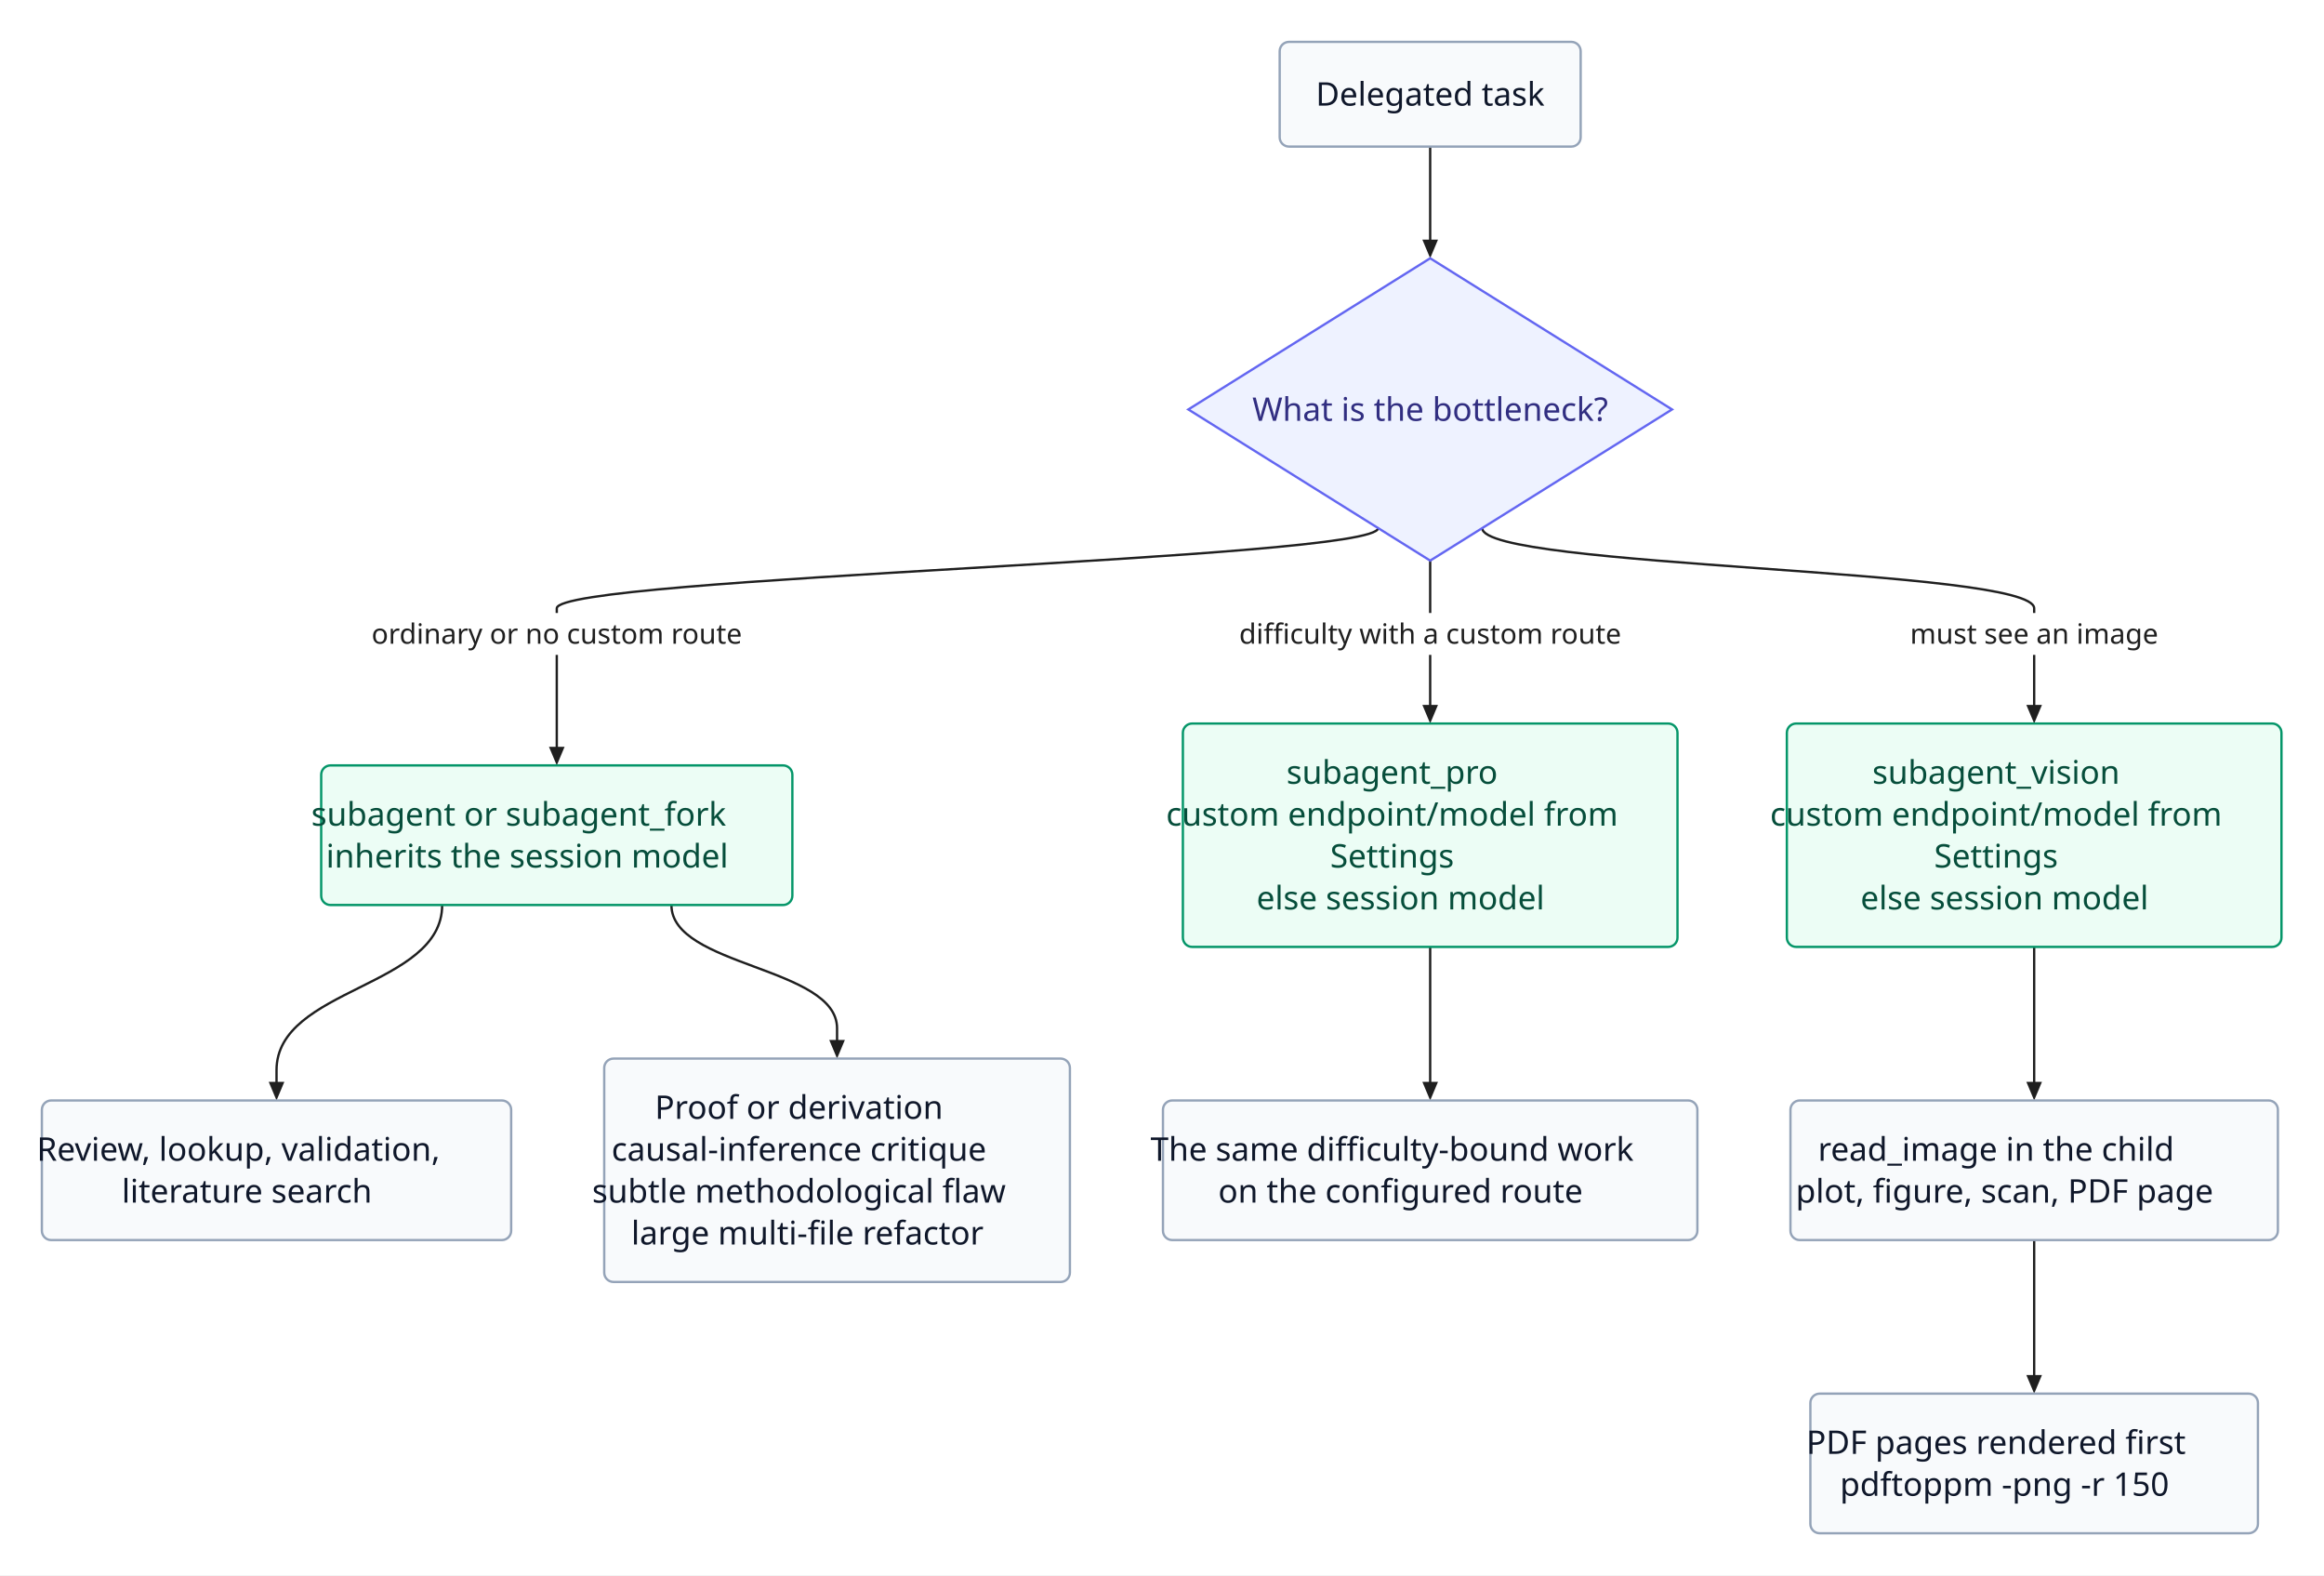
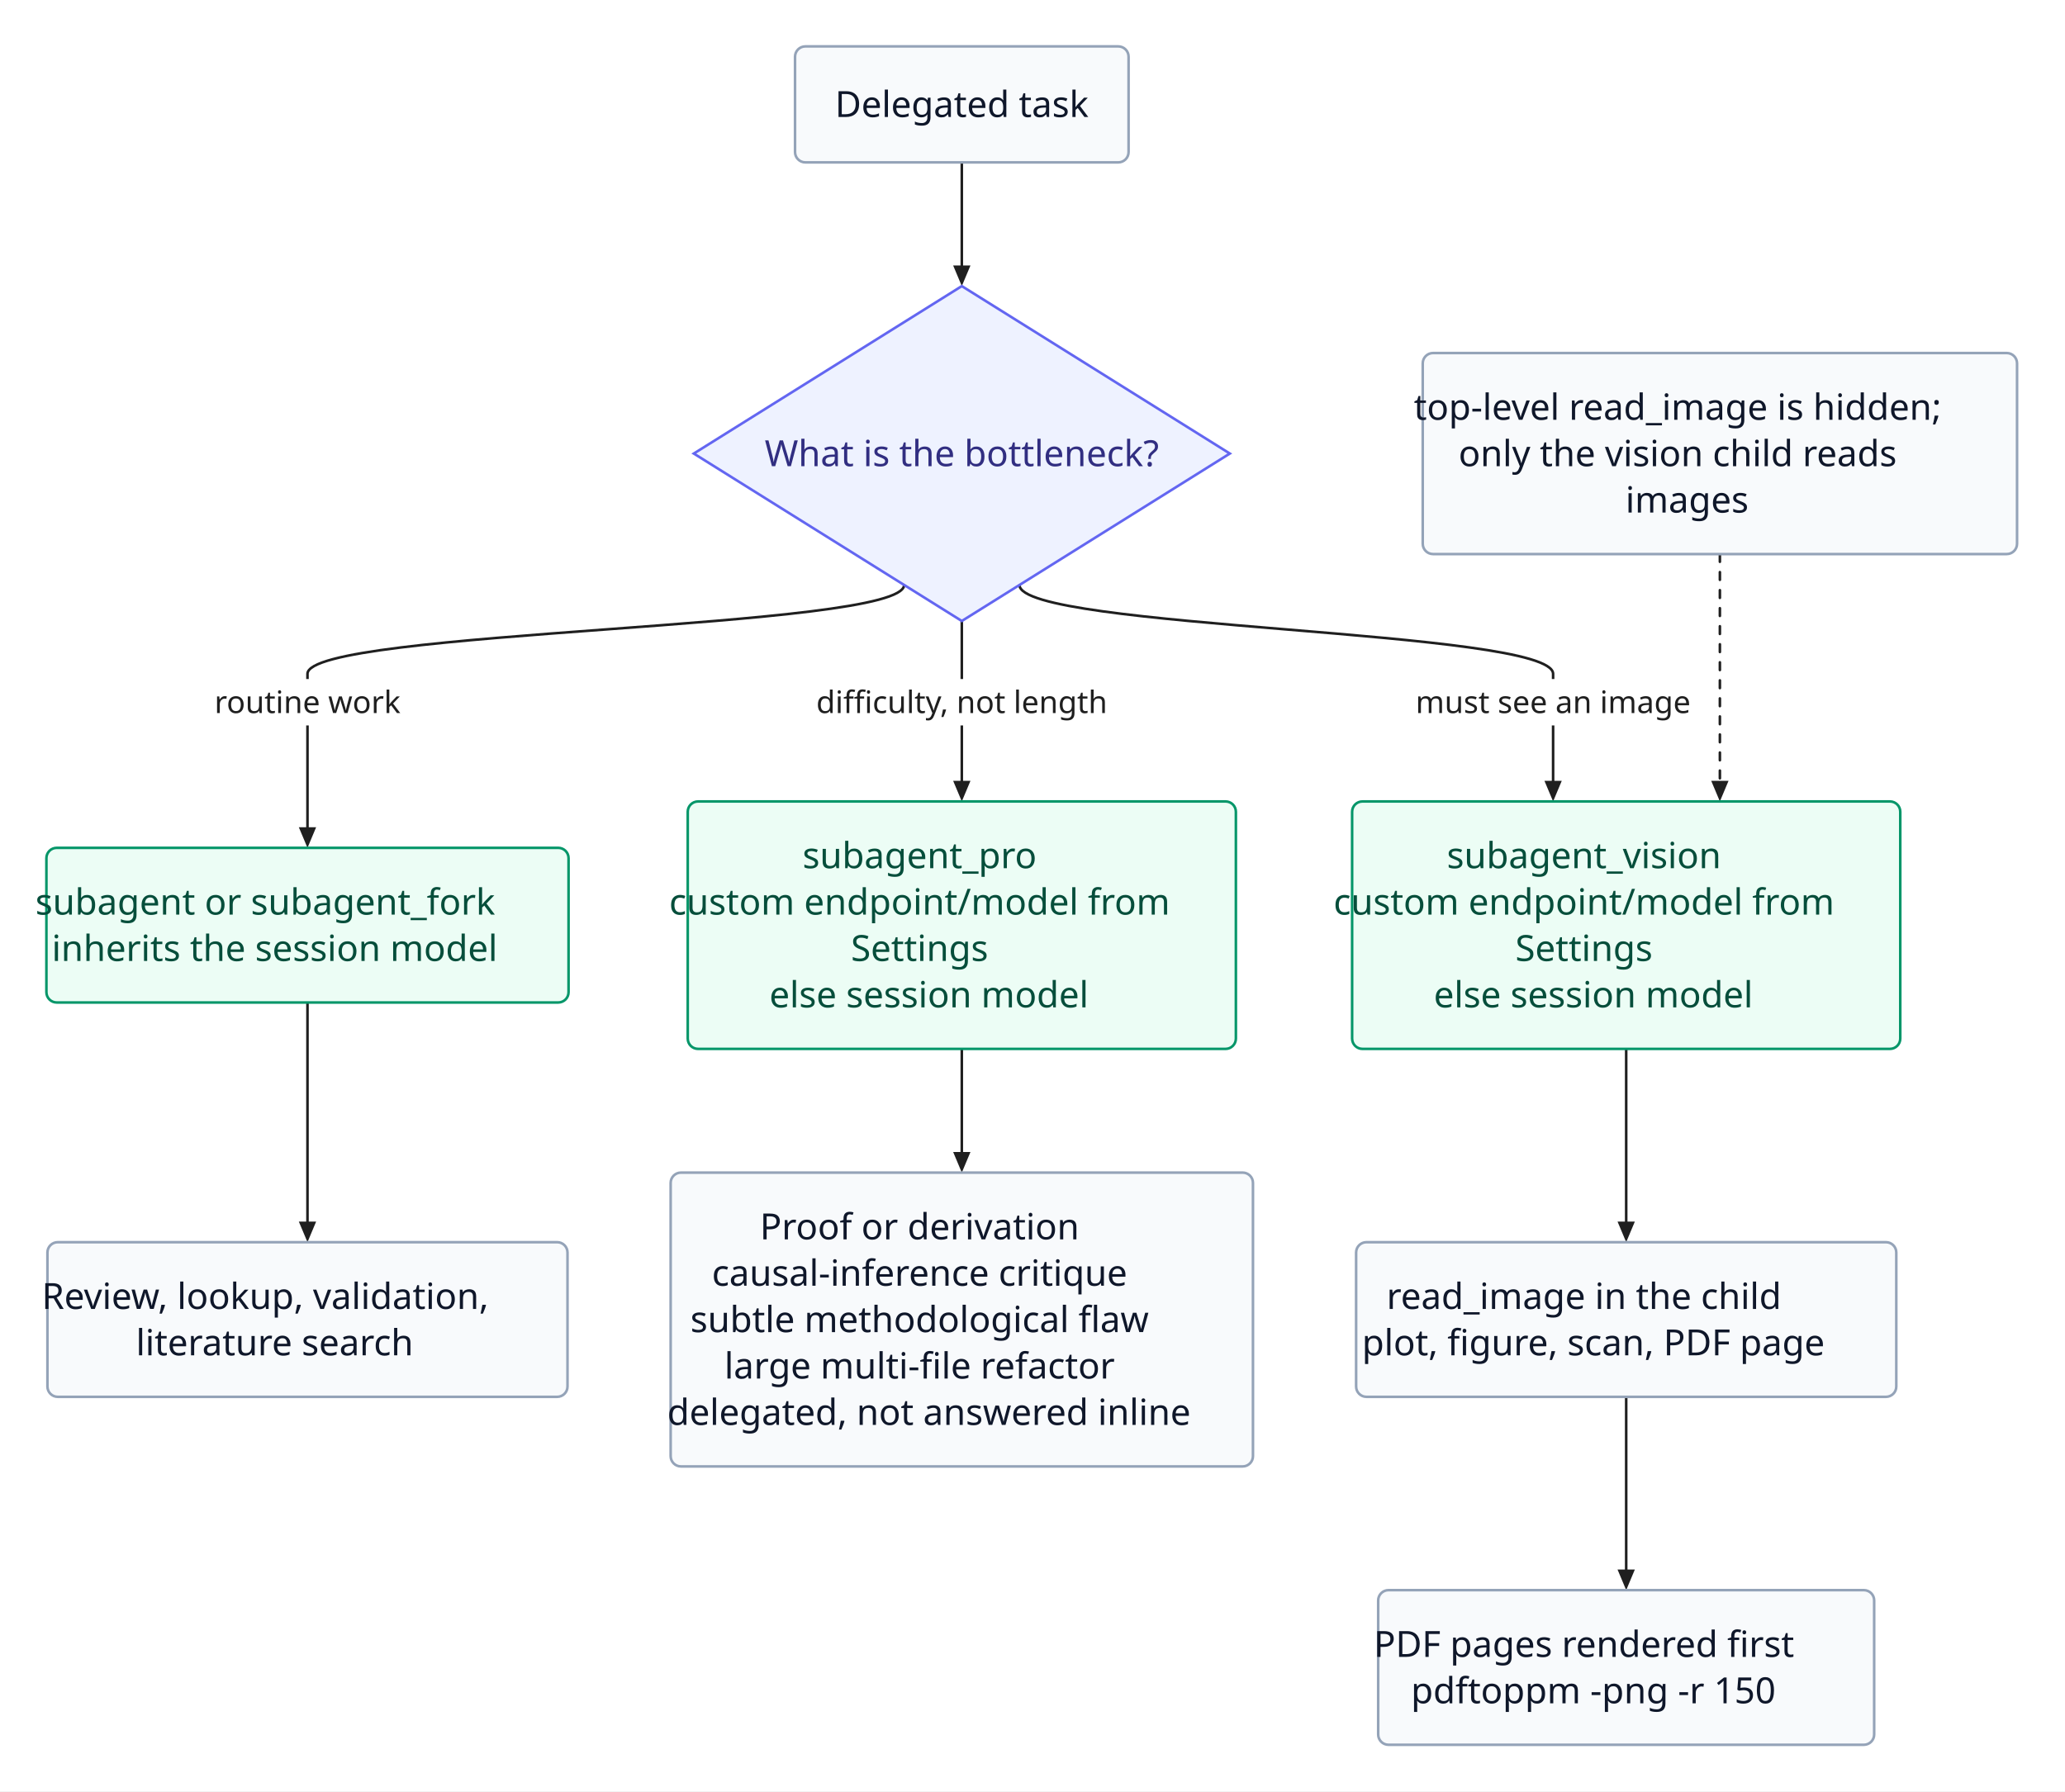
- <svg xmlns="http://www.w3.org/2000/svg" class="pele pele-flowchart" viewBox="0 0 999 677" width="999" height="677" style="max-width:100%;height:auto;--_bg:#fff;--_fg:#1f1f1f;--_m:#6e6e6e;--_l:#1f1f1f;--_s:#f3f3f3;--_a:#e6e6e6;--_b:#8a8a8a;--_c:#5b7bd5;color:#1f1f1f;--_r:4px;--_fm:monospace;font:14px sans-serif;letter-spacing:normal;word-spacing:normal;text-transform:none;direction:ltr;font-family:sans-serif" fill="#1f1f1f" role="graphics-document document" aria-roledescription="flowchart">
+ <svg xmlns="http://www.w3.org/2000/svg" class="pele pele-flowchart" viewBox="0 0 801 695" width="801" height="695" style="max-width:100%;height:auto;--_bg:#fff;--_fg:#1f1f1f;--_m:#6e6e6e;--_l:#1f1f1f;--_s:#f3f3f3;--_a:#e6e6e6;--_b:#8a8a8a;--_c:#5b7bd5;color:#1f1f1f;--_r:4px;--_fm:monospace;font:14px sans-serif;letter-spacing:normal;word-spacing:normal;text-transform:none;direction:ltr;font-family:sans-serif" fill="#1f1f1f" role="graphics-document document" aria-roledescription="flowchart">
  <rect width="100%" height="100%" fill="#ffffff" />
  <g class="pele-edges" fill="none" stroke="#1f1f1f" stroke-linecap="round">
    <g class="pele-edge" data-id="L_task_q_0">
-       <path d="M614.78,63L614.78,104" />
-       <path class="pele-marker" d="M614.78,111L611.42,103L618.14,103Z" fill="#1f1f1f" stroke="none" />
+       <path d="M373.08,63L373.08,104" />
+       <path class="pele-marker" d="M373.08,111L369.72,103L376.44,103Z" fill="#1f1f1f" stroke="none" />
    </g>
    <g class="pele-edge" data-id="L_q_sub_0">
-       <path d="M592.4,226.96C592.4,240.44 239.34,247.97 239.34,261.45L239.34,321.95" />
-       <path class="pele-marker" d="M239.34,328.95L235.98,320.95L242.7,320.95Z" fill="#1f1f1f" stroke="none" />
+       <path d="M350.7,226.96C350.7,244.21 119.27,244.21 119.27,261.45L119.27,321.95" />
+       <path class="pele-marker" d="M119.27,328.95L115.91,320.95L122.63,320.95Z" fill="#1f1f1f" stroke="none" />
    </g>
    <g class="pele-edge" data-id="L_q_pro_0">
-       <path d="M614.78,240.95L614.78,303.95" />
-       <path class="pele-marker" d="M614.78,310.95L611.42,302.95L618.14,302.95Z" fill="#1f1f1f" stroke="none" />
+       <path d="M373.08,240.95L373.08,303.95" />
+       <path class="pele-marker" d="M373.08,310.95L369.72,302.95L376.44,302.95Z" fill="#1f1f1f" stroke="none" />
    </g>
    <g class="pele-edge" data-id="L_q_vision_0">
-       <path d="M637.15,226.96C637.15,244.21 874.41,244.21 874.41,261.45L874.41,303.95" />
-       <path class="pele-marker" d="M874.41,310.95L871.05,302.95L877.77,302.95Z" fill="#1f1f1f" stroke="none" />
+       <path d="M395.45,226.96C395.45,244.21 602.44,244.21 602.44,261.45L602.44,303.95" />
+       <path class="pele-marker" d="M602.44,310.95L599.08,302.95L605.8,302.95Z" fill="#1f1f1f" stroke="none" />
    </g>
    <g class="pele-edge" data-id="L_sub_routine_0">
-       <path d="M190.07,388.95C190.07,424.45 118.87,424.45 118.87,459.95L118.87,465.95" />
-       <path class="pele-marker" d="M118.87,472.95L115.51,464.95L122.23,464.95Z" fill="#1f1f1f" stroke="none" />
+       <path d="M119.27,388.95L119.27,474.95" />
+       <path class="pele-marker" d="M119.27,481.95L115.91,473.95L122.63,473.95Z" fill="#1f1f1f" stroke="none" />
    </g>
-     <g class="pele-edge" data-id="L_sub_hard_0">
-       <path d="M288.62,388.95C288.62,415.45 359.82,415.45 359.82,441.95L359.82,447.95" />
-       <path class="pele-marker" d="M359.82,454.95L356.46,446.95L363.18,446.95Z" fill="#1f1f1f" stroke="none" />
-     </g>
-     <g class="pele-edge" data-id="L_pro_custom_0">
-       <path d="M614.78,406.95L614.78,465.95" />
-       <path class="pele-marker" d="M614.78,472.95L611.42,464.95L618.14,464.95Z" fill="#1f1f1f" stroke="none" />
+     <g class="pele-edge" data-id="L_pro_hard_0">
+       <path d="M373.08,406.95L373.08,447.95" />
+       <path class="pele-marker" d="M373.08,454.95L369.72,446.95L376.44,446.95Z" fill="#1f1f1f" stroke="none" />
    </g>
    <g class="pele-edge" data-id="L_vision_image_0">
-       <path d="M874.41,406.95L874.41,465.95" />
-       <path class="pele-marker" d="M874.41,472.95L871.05,464.95L877.77,464.95Z" fill="#1f1f1f" stroke="none" />
+       <path d="M630.79,406.95L630.79,474.95" />
+       <path class="pele-marker" d="M630.79,481.95L627.43,473.95L634.15,473.95Z" fill="#1f1f1f" stroke="none" />
    </g>
    <g class="pele-edge" data-id="L_image_render_0">
-       <path d="M874.41,532.95L874.41,591.95" />
-       <path class="pele-marker" d="M874.41,598.95L871.05,590.95L877.77,590.95Z" fill="#1f1f1f" stroke="none" />
+       <path d="M630.79,541.95L630.79,609.95" />
+       <path class="pele-marker" d="M630.79,616.95L627.43,608.95L634.15,608.95Z" fill="#1f1f1f" stroke="none" />
+     </g>
+     <g class="pele-edge" data-id="L_block_vision_0">
+       <path d="M667.13,214.97L667.13,303.95" stroke-dasharray="3 4" />
+       <path class="pele-marker" d="M667.13,310.95L663.77,302.95L670.49,302.95Z" fill="#1f1f1f" stroke="none" />
    </g>
  </g>
  <g class="pele-edge-labels" font-size="12">
    <g class="pele-edge-label" data-id="L_q_sub_0">
-       <rect x="161.98" y="263.45" width="154.72" height="18" rx="3" fill="#fff" />
-       <text x="239.34" y="276.65" text-anchor="middle">ordinary or no custom route</text>
+       <rect x="82.6" y="263.45" width="73.35" height="18" rx="3" fill="#fff" />
+       <text x="119.27" y="276.65" text-anchor="middle">routine work</text>
    </g>
    <g class="pele-edge-label" data-id="L_q_pro_0">
-       <rect x="535.42" y="263.45" width="158.72" height="18" rx="3" fill="#fff" />
-       <text x="614.78" y="276.65" text-anchor="middle">difficulty with a custom route</text>
+       <rect x="317.72" y="263.45" width="110.72" height="18" rx="3" fill="#fff" />
+       <text x="373.08" y="276.65" text-anchor="middle">difficulty, not length</text>
    </g>
    <g class="pele-edge-label" data-id="L_q_vision_0">
-       <rect x="819.72" y="263.45" width="109.38" height="18" rx="3" fill="#fff" />
-       <text x="874.41" y="276.65" text-anchor="middle">must see an image</text>
+       <rect x="547.75" y="263.45" width="109.38" height="18" rx="3" fill="#fff" />
+       <text x="602.44" y="276.65" text-anchor="middle">must see an image</text>
    </g>
  </g>
  <g class="pele-nodes">
-     <g class="pele-node pele-shape-rect use" data-id="task" transform="translate(614.78,40.5)">
+     <g class="pele-node pele-shape-rect use" data-id="task" transform="translate(373.08,40.5)">
      <rect x="-64.69" y="-22.5" width="129.38" height="45" fill="#f3f3f3" stroke="#8a8a8a" style="rx:4px;fill:#f8fafc;stroke:#94a3b8;" />
      <text class="pele-label" style="fill:#0f172a;" x="0" y="4.9" text-anchor="middle">Delegated task</text>
    </g>
-     <g class="pele-node pele-shape-diam route" data-id="q" transform="translate(614.78,175.97)">
+     <g class="pele-node pele-shape-diam route" data-id="q" transform="translate(373.08,175.97)">
      <polygon points="0,-64.97 103.96,0 0,64.97 -103.96,0" fill="#f3f3f3" stroke="#8a8a8a" style="fill:#eef2ff;stroke:#6366f1;" />
      <text class="pele-label" style="fill:#312e81;" x="0" y="4.9" text-anchor="middle">What is the bottleneck?</text>
    </g>
-     <g class="pele-node pele-shape-rect model" data-id="sub" transform="translate(239.34,358.95)">
+     <g class="pele-node pele-shape-rect model" data-id="sub" transform="translate(119.27,358.95)">
      <rect x="-101.27" y="-30" width="202.54" height="60" fill="#f3f3f3" stroke="#8a8a8a" style="rx:4px;fill:#ecfdf5;stroke:#059669;" />
      <text class="pele-label" style="fill:#064e3b;" text-anchor="middle" xml:space="preserve">
        <tspan x="0" y="-4.1">subagent or subagent_fork</tspan>
        <tspan x="0" y="13.9">inherits the session model</tspan>
      </text>
    </g>
-     <g class="pele-node pele-shape-rect model" data-id="pro" transform="translate(614.78,358.95)">
+     <g class="pele-node pele-shape-rect model" data-id="pro" transform="translate(373.08,358.95)">
      <rect x="-106.31" y="-48" width="212.62" height="96" fill="#f3f3f3" stroke="#8a8a8a" style="rx:4px;fill:#ecfdf5;stroke:#059669;" />
      <text class="pele-label" style="fill:#064e3b;" text-anchor="middle" xml:space="preserve">
        <tspan x="0" y="-22.1">subagent_pro</tspan>
        <tspan x="0" y="-4.1">custom endpoint/model from</tspan>
        <tspan x="0" y="13.9">Settings</tspan>
        <tspan x="0" y="31.9">else session model</tspan>
      </text>
    </g>
-     <g class="pele-node pele-shape-rect model" data-id="vision" transform="translate(874.41,358.95)">
+     <g class="pele-node pele-shape-rect model" data-id="vision" transform="translate(630.79,358.95)">
      <rect x="-106.31" y="-48" width="212.62" height="96" fill="#f3f3f3" stroke="#8a8a8a" style="rx:4px;fill:#ecfdf5;stroke:#059669;" />
      <text class="pele-label" style="fill:#064e3b;" text-anchor="middle" xml:space="preserve">
        <tspan x="0" y="-22.1">subagent_vision</tspan>
        <tspan x="0" y="-4.1">custom endpoint/model from</tspan>
        <tspan x="0" y="13.9">Settings</tspan>
        <tspan x="0" y="31.9">else session model</tspan>
      </text>
    </g>
-     <g class="pele-node pele-shape-rect use" data-id="routine" transform="translate(118.87,502.95)">
+     <g class="pele-node pele-shape-rect use" data-id="routine" transform="translate(119.27,511.95)">
      <rect x="-100.87" y="-30" width="201.73" height="60" fill="#f3f3f3" stroke="#8a8a8a" style="rx:4px;fill:#f8fafc;stroke:#94a3b8;" />
      <text class="pele-label" style="fill:#0f172a;" text-anchor="middle" xml:space="preserve">
        <tspan x="0" y="-4.1">Review, lookup, validation,</tspan>
        <tspan x="0" y="13.9">literature search</tspan>
      </text>
    </g>
-     <g class="pele-node pele-shape-rect use" data-id="hard" transform="translate(359.82,502.95)">
-       <rect x="-100.09" y="-48" width="200.18" height="96" fill="#f3f3f3" stroke="#8a8a8a" style="rx:4px;fill:#f8fafc;stroke:#94a3b8;" />
+     <g class="pele-node pele-shape-rect use" data-id="hard" transform="translate(373.08,511.95)">
+       <rect x="-112.94" y="-57" width="225.88" height="114" fill="#f3f3f3" stroke="#8a8a8a" style="rx:4px;fill:#f8fafc;stroke:#94a3b8;" />
      <text class="pele-label" style="fill:#0f172a;" text-anchor="middle" xml:space="preserve">
-         <tspan x="0" y="-22.1">Proof or derivation</tspan>
-         <tspan x="0" y="-4.1">causal-inference critique</tspan>
-         <tspan x="0" y="13.9">subtle methodological flaw</tspan>
-         <tspan x="0" y="31.9">large multi-file refactor</tspan>
+         <tspan x="0" y="-31.1">Proof or derivation</tspan>
+         <tspan x="0" y="-13.1">causal-inference critique</tspan>
+         <tspan x="0" y="4.9">subtle methodological flaw</tspan>
+         <tspan x="0" y="22.9">large multi-file refactor</tspan>
+         <tspan x="0" y="40.9">delegated, not answered inline</tspan>
      </text>
    </g>
-     <g class="pele-node pele-shape-rect use" data-id="custom" transform="translate(614.78,502.95)">
-       <rect x="-114.87" y="-30" width="229.73" height="60" fill="#f3f3f3" stroke="#8a8a8a" style="rx:4px;fill:#f8fafc;stroke:#94a3b8;" />
-       <text class="pele-label" style="fill:#0f172a;" text-anchor="middle" xml:space="preserve">
-         <tspan x="0" y="-4.1">The same difficulty-bound work</tspan>
-         <tspan x="0" y="13.9">on the configured route</tspan>
-       </text>
-     </g>
-     <g class="pele-node pele-shape-rect use" data-id="image" transform="translate(874.41,502.95)">
+     <g class="pele-node pele-shape-rect use" data-id="image" transform="translate(630.79,511.95)">
      <rect x="-104.76" y="-30" width="209.53" height="60" fill="#f3f3f3" stroke="#8a8a8a" style="rx:4px;fill:#f8fafc;stroke:#94a3b8;" />
      <text class="pele-label" style="fill:#0f172a;" text-anchor="middle" xml:space="preserve">
        <tspan x="0" y="-4.1">read_image in the child</tspan>
        <tspan x="0" y="13.9">plot, figure, scan, PDF page</tspan>
      </text>
    </g>
-     <g class="pele-node pele-shape-rect use" data-id="render" transform="translate(874.41,628.95)">
+     <g class="pele-node pele-shape-rect use" data-id="render" transform="translate(630.79,646.95)">
      <rect x="-96.2" y="-30" width="192.39" height="60" fill="#f3f3f3" stroke="#8a8a8a" style="rx:4px;fill:#f8fafc;stroke:#94a3b8;" />
      <text class="pele-label" style="fill:#0f172a;" text-anchor="middle" xml:space="preserve">
        <tspan x="0" y="-4.1">PDF pages rendered first</tspan>
        <tspan x="0" y="13.9">pdftoppm -png -r 150</tspan>
      </text>
    </g>
+     <g class="pele-node pele-shape-rect use" data-id="block" transform="translate(667.13,175.97)">
+       <rect x="-115.26" y="-39" width="230.53" height="78" fill="#f3f3f3" stroke="#8a8a8a" style="rx:4px;fill:#f8fafc;stroke:#94a3b8;" />
+       <text class="pele-label" style="fill:#0f172a;" text-anchor="middle" xml:space="preserve">
+         <tspan x="0" y="-13.1">top-level read_image is hidden;</tspan>
+         <tspan x="0" y="4.9">only the vision child reads</tspan>
+         <tspan x="0" y="22.9">images</tspan>
+       </text>
+     </g>
  </g>
</svg>
